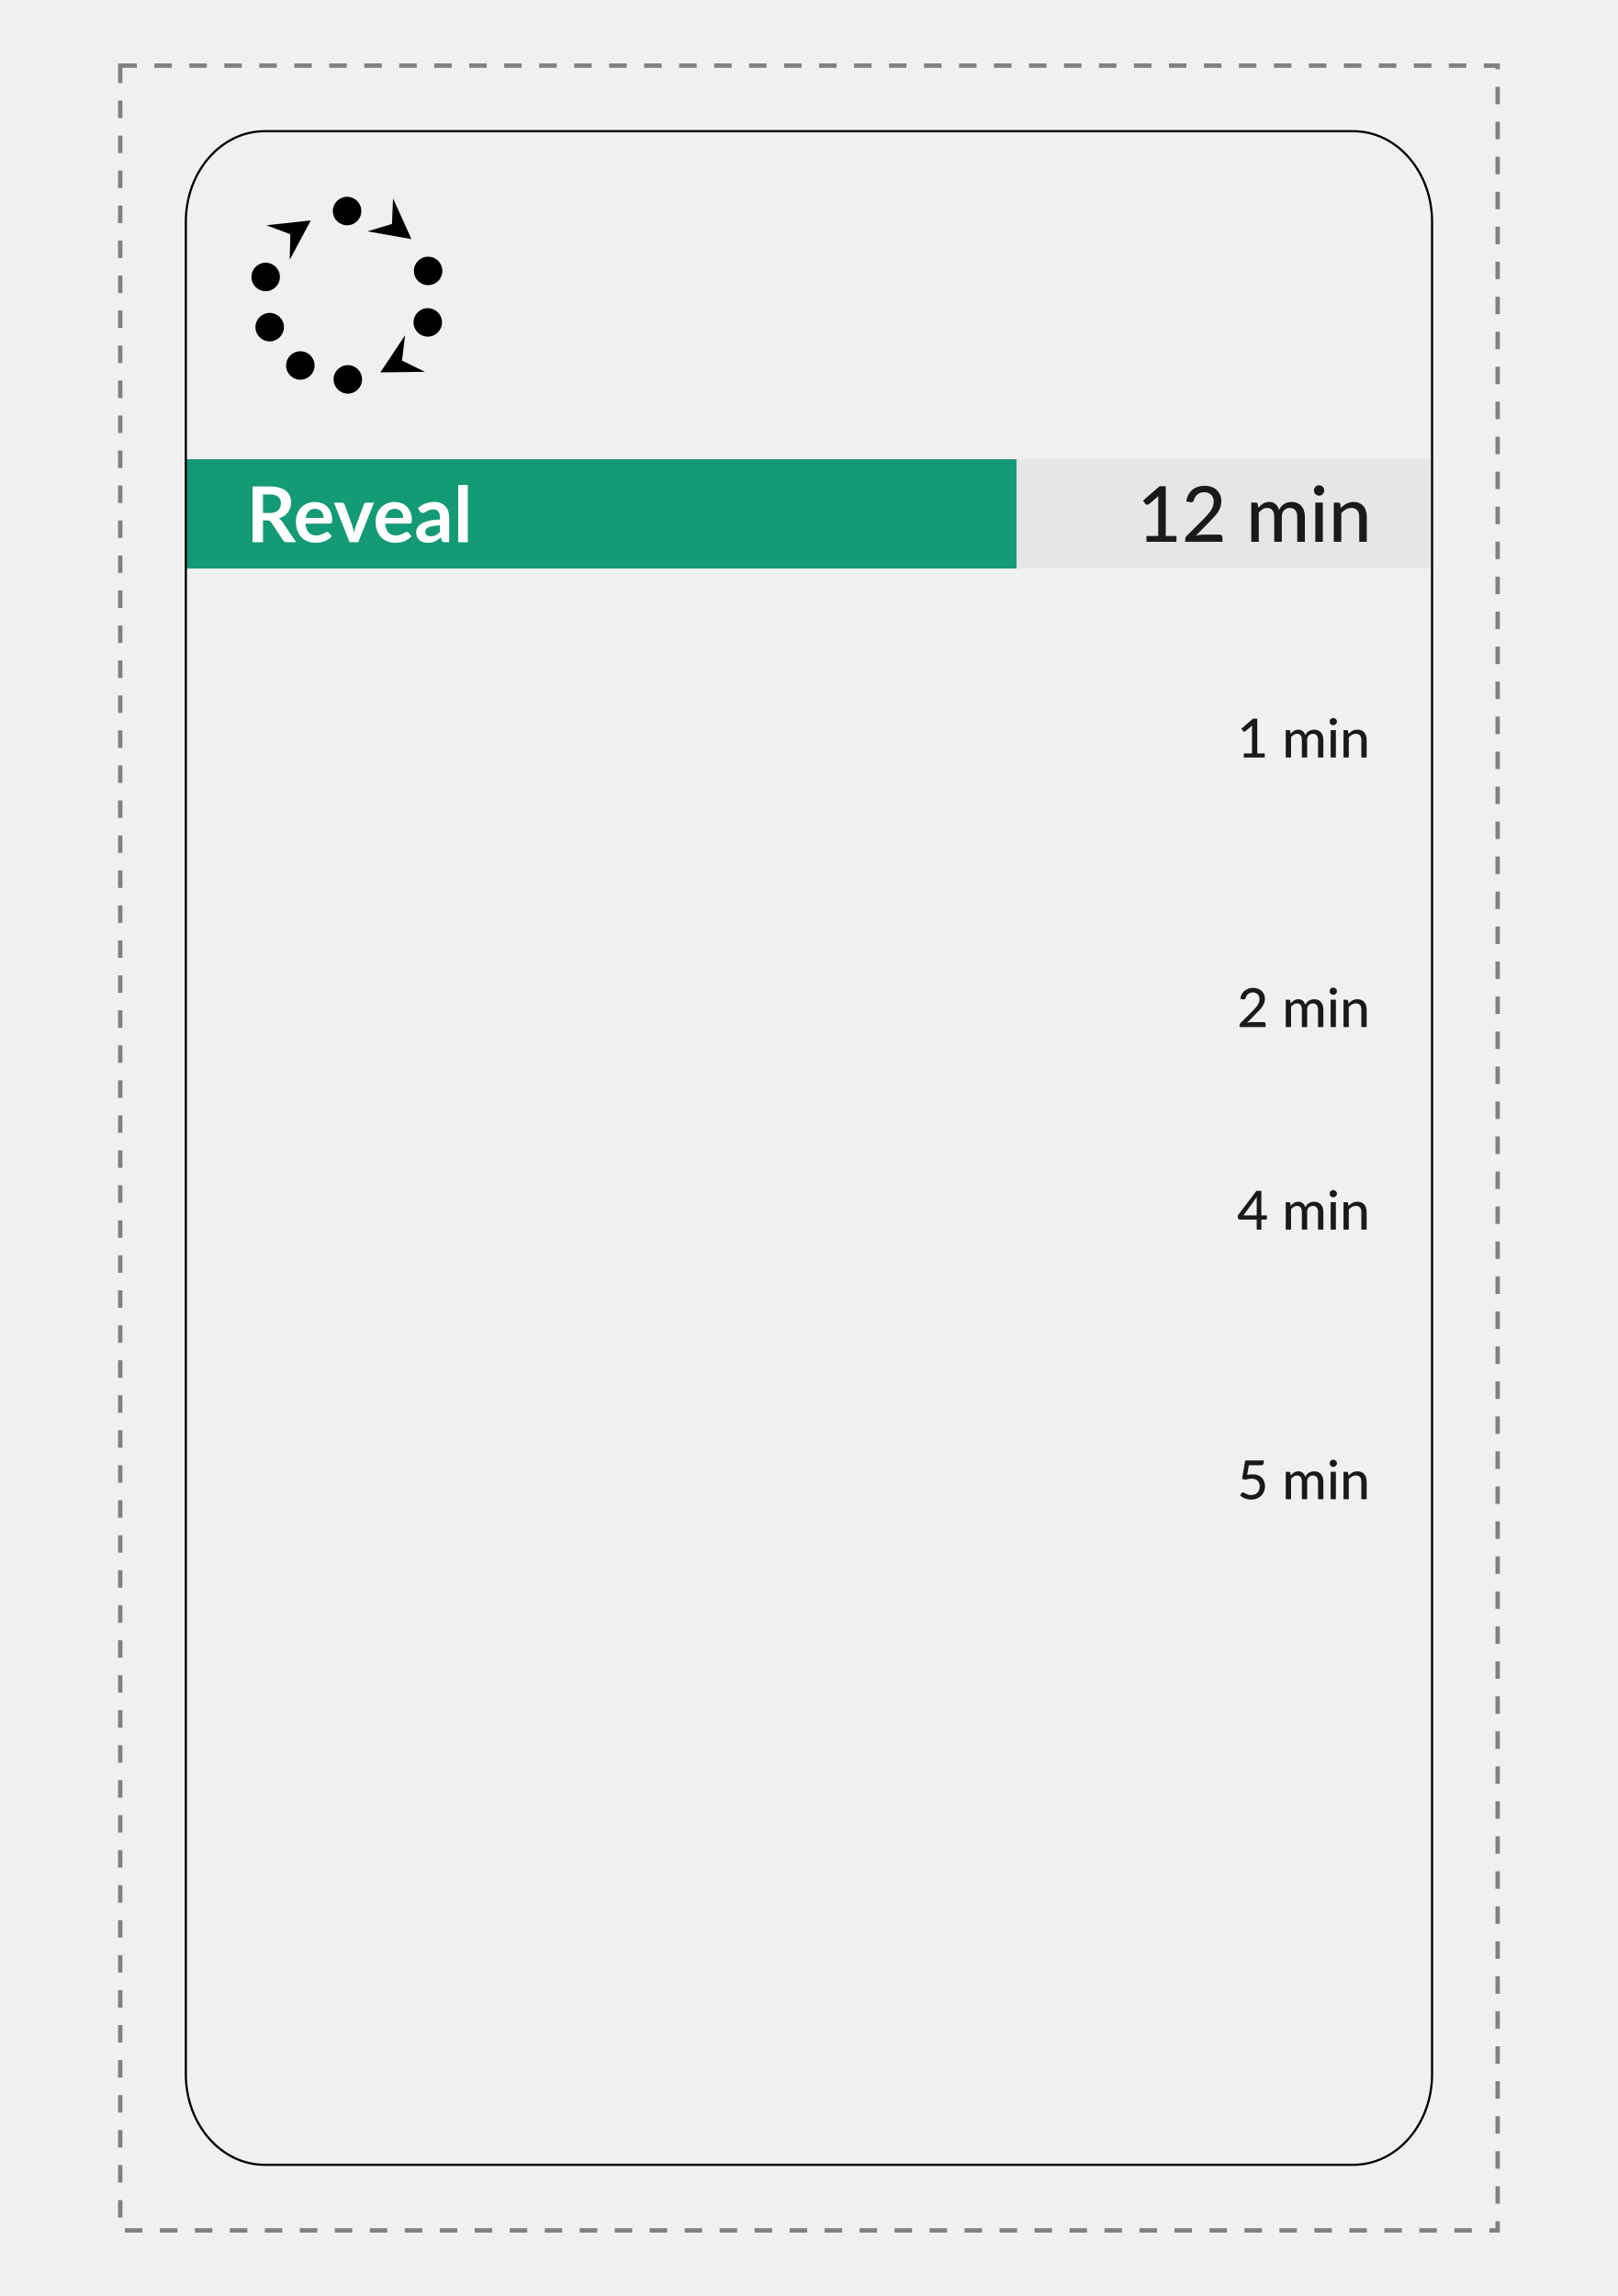
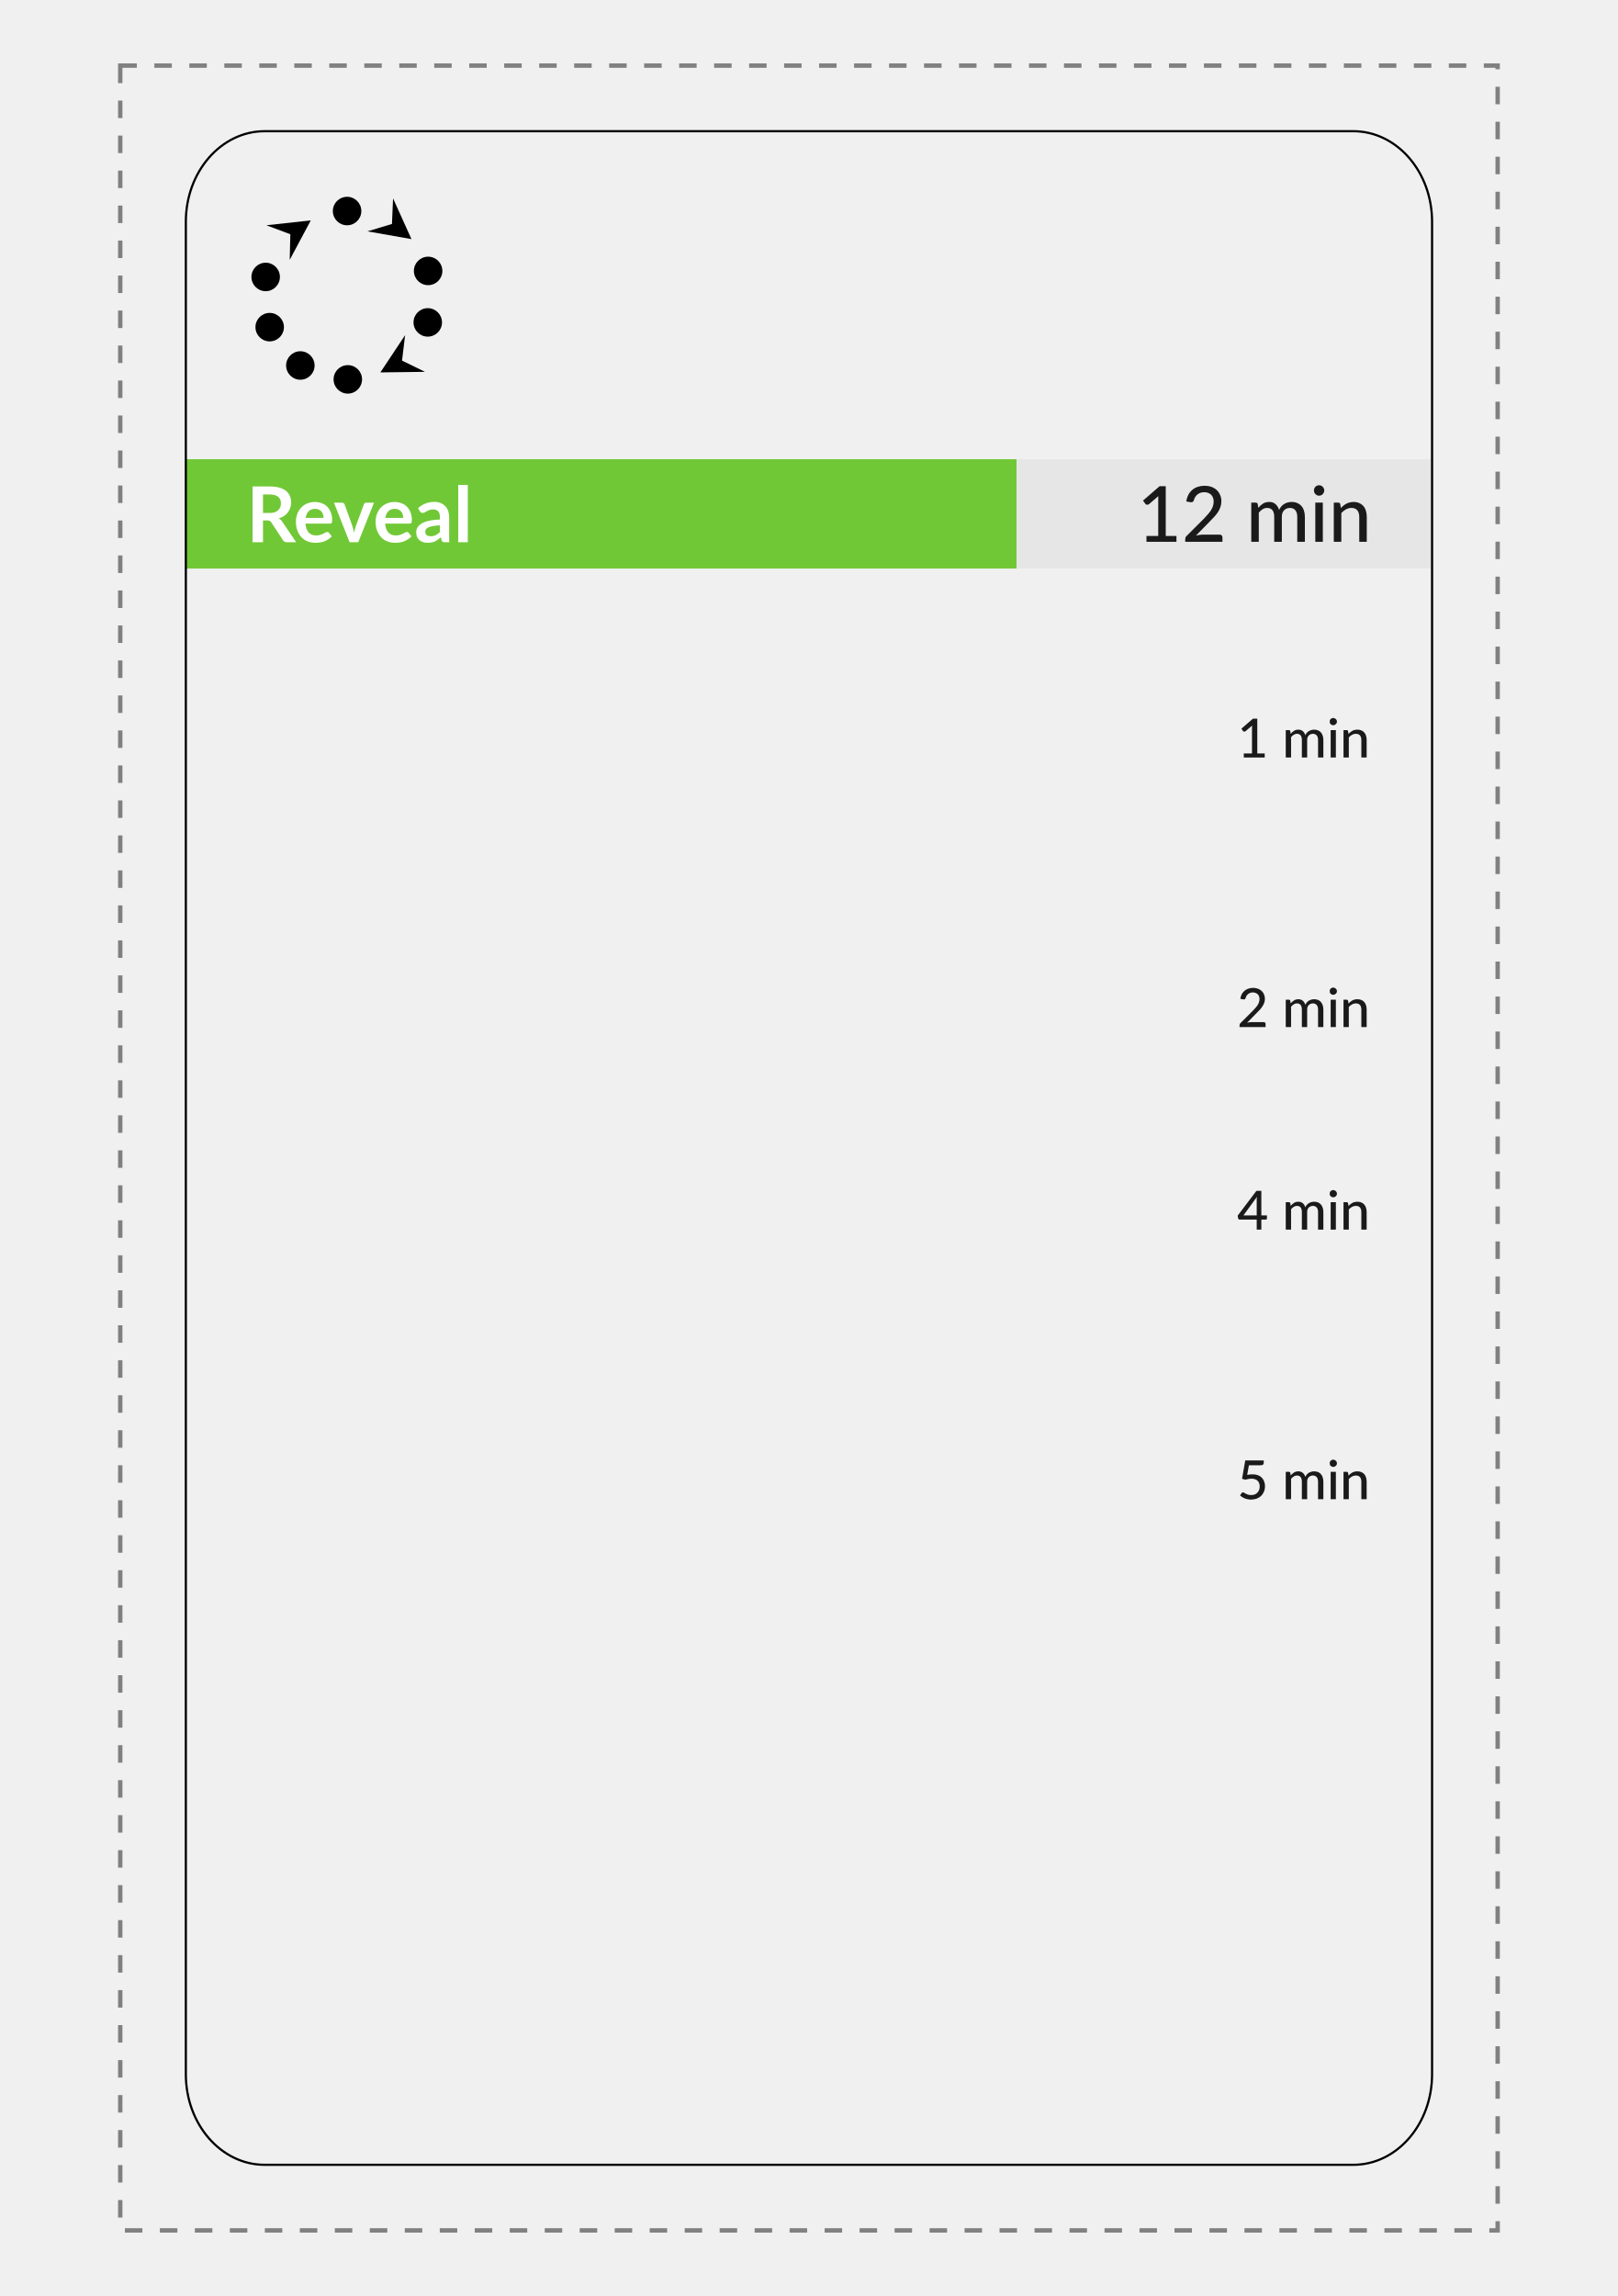
<svg xmlns="http://www.w3.org/2000/svg" xmlns:xlink="http://www.w3.org/1999/xlink" width="74mm" height="105mm" viewBox="0 0 262.205 372.047" id="svg2" version="1.1" enable-background="new">
  <defs id="defs4" />
  <g id="layer1" transform="translate(0,-680.315)" style="display:inline">
    <path style="fill:none;fill-rule:evenodd;stroke:#808080;stroke-width:0.709;stroke-linecap:butt;stroke-linejoin:miter;stroke-miterlimit:4;stroke-dasharray:2.835, 2.835;stroke-dashoffset:0;stroke-opacity:1" d="m 19.488,690.945 0,350.787 223.228,0 0,-350.787 z" id="path3350" transform="translate(4.3385302e-7,8.6660179e-6)" />
  </g>
  <g id="layer2" style="display:inline">
    <path style="fill:none;fill-opacity:1;stroke:none;stroke-width:0.709;stroke-miterlimit:4;stroke-dasharray:2.835, 2.835;stroke-dashoffset:0;stroke-opacity:1" d="m 42.884,21.259 c -7.071,0 -12.766,6.545 -12.766,14.674 l 0,38.477 201.969,0 0,-38.477 c 0,-8.129 -5.692,-14.674 -12.764,-14.674 l -176.439,0 z" id="rect4195-3" />
  </g>
  <g id="layer8" style="display:inline">
-     <rect style="display:inline;fill:#149a75;fill-opacity:1;stroke:none;stroke-width:1;stroke-miterlimit:4;stroke-dasharray:none;stroke-dashoffset:0;stroke-opacity:1" id="rect4178" width="134.646" height="17.717" x="30.118" y="74.409" />
+     <rect style="display:inline;fill:#71c837;fill-opacity:1;stroke:none;stroke-width:1;stroke-miterlimit:4;stroke-dasharray:none;stroke-dashoffset:0;stroke-opacity:1" id="rect4178" width="134.646" height="17.717" x="30.118" y="74.409" />
    <text xml:space="preserve" style="font-style:normal;font-weight:normal;font-size:11.25px;line-height:125%;font-family:sans-serif;letter-spacing:0px;word-spacing:0px;display:inline;fill:#000000;fill-opacity:1;stroke:none;stroke-width:1px;stroke-linecap:butt;stroke-linejoin:miter;stroke-opacity:1" x="39.935" y="87.861" id="text4180">
      <tspan id="tspan4182" x="39.935" y="87.861" style="font-style:normal;font-variant:normal;font-weight:bold;font-stretch:normal;font-size:12.5px;font-family:Lato;-inkscape-font-specification:'Lato Bold';fill:#ffffff">Reveal</tspan>
    </text>
    <rect y="74.409" x="164.764" height="17.717" width="67.323" id="rect4191" style="display:inline;fill:#e6e6e6;fill-opacity:1;stroke:none;stroke-width:1;stroke-miterlimit:4;stroke-dasharray:none;stroke-dashoffset:0;stroke-opacity:1" />
    <text xml:space="preserve" style="font-style:normal;font-weight:normal;font-size:12.5px;line-height:125%;font-family:sans-serif;letter-spacing:0px;word-spacing:0px;fill:#1a1a1a;fill-opacity:1;stroke:none;stroke-width:1px;stroke-linecap:butt;stroke-linejoin:miter;stroke-opacity:1" x="184.268" y="87.79" id="text4193">
      <tspan id="tspan4195" x="184.268" y="87.79" style="font-style:normal;font-variant:normal;font-weight:500;font-stretch:normal;font-size:12.5px;font-family:Lato;-inkscape-font-specification:'Lato Medium';fill:#1a1a1a">12 min</tspan>
    </text>
  </g>
  <g id="layer7">
    <path style="fill:none;fill-rule:evenodd;stroke:none;stroke-width:1px;stroke-linecap:butt;stroke-linejoin:miter;stroke-opacity:1" d="m 99.213,31.89 0,31.89 122.244,0 0,-31.89 z" id="path4300" />
    <flowRoot xml:space="preserve" style="font-style:normal;font-weight:normal;font-size:12.5px;line-height:125%;font-family:sans-serif;letter-spacing:0px;word-spacing:0px;fill:#000000;fill-opacity:1;stroke:none;stroke-width:1px;stroke-linecap:butt;stroke-linejoin:miter;stroke-opacity:1" id="flowRoot4306" transform="translate(66.81411,7.444446)">
      <flowRegion id="flowRegion4308">
        <use x="0" y="0" xlink:href="#path4300" id="use4310" width="100%" height="100%" />
      </flowRegion>
      <flowPara id="flowPara4312" style="font-style:normal;font-variant:normal;font-weight:bold;font-stretch:normal;font-size:13.75px;font-family:Roboto;-inkscape-font-specification:'Roboto Bold'">1-2-4-All</flowPara>
    </flowRoot>
  </g>
  <g id="layer6" style="display:inline">
    <path style="fill:none;fill-rule:evenodd;stroke:none;stroke-width:1px;stroke-linecap:butt;stroke-linejoin:miter;stroke-opacity:1" d="m 40.748,31.89 0,31.89 53.15,0 0,-31.89 z" id="path4213" />
    <g transform="matrix(1.252242,0,0,1.252242,12.4673,-100.8167)" id="layer3">
      <g id="g906">
        <circle style="fill:#000000;fill-opacity:1;stroke:none;stroke-width:1.268;stroke-miterlimit:4;stroke-dasharray:none;stroke-opacity:1" id="path826" cx="24.427" cy="116.346" r="1.843" />
        <circle style="fill:#000000;fill-opacity:1;stroke:none;stroke-width:1.268;stroke-miterlimit:4;stroke-dasharray:none;stroke-opacity:1" id="path826-7" cx="24.946" cy="122.842" r="1.843" />
        <circle style="fill:#000000;fill-opacity:1;stroke:none;stroke-width:1.268;stroke-miterlimit:4;stroke-dasharray:none;stroke-opacity:1" id="path826-76" cx="28.915" cy="127.803" r="1.843" />
        <circle style="fill:#000000;fill-opacity:1;stroke:none;stroke-width:1.268;stroke-miterlimit:4;stroke-dasharray:none;stroke-opacity:1" id="path826-70" cx="35.057" cy="129.599" r="1.843" />
        <circle style="fill:#000000;fill-opacity:1;stroke:none;stroke-width:1.268;stroke-miterlimit:4;stroke-dasharray:none;stroke-opacity:1" id="path826-9" cx="45.404" cy="122.228" r="1.843" />
        <circle style="fill:#000000;fill-opacity:1;stroke:none;stroke-width:1.268;stroke-miterlimit:4;stroke-dasharray:none;stroke-opacity:1" id="path826-4" cx="45.452" cy="115.566" r="1.843" />
        <circle style="fill:#000000;fill-opacity:1;stroke:none;stroke-width:1.268;stroke-miterlimit:4;stroke-dasharray:none;stroke-opacity:1" id="path826-8" cx="34.963" cy="107.818" r="1.843" />
        <path style="fill:#000000;fill-opacity:1;stroke:none;stroke-width:0.265px;stroke-linecap:butt;stroke-linejoin:miter;stroke-opacity:1" d="m 24.518,109.657 5.746,-0.628 -2.725,5.104 0.079,-3.314 z" id="path873" />
        <path style="fill:#000000;fill-opacity:1;stroke:none;stroke-width:0.265px;stroke-linecap:butt;stroke-linejoin:miter;stroke-opacity:1" d="m 40.914,106.183 2.381,5.267 -5.698,-1.005 3.174,-0.954 z" id="path873-2" />
        <path style="fill:#000000;fill-opacity:1;stroke:none;stroke-width:0.265px;stroke-linecap:butt;stroke-linejoin:miter;stroke-opacity:1" d="m 45.05,128.625 -5.78,0.073 3.202,-4.819 -0.397,3.291 z" id="path873-8" />
      </g>
    </g>
  </g>
  <g id="layer5" style="display:inline">
    <rect style="fill:none;fill-opacity:1;stroke:#000000;stroke-width:0.354;stroke-miterlimit:4;stroke-dasharray:none;stroke-dashoffset:0;stroke-opacity:1" id="rect4187" width="201.969" height="329.528" x="30.118" y="21.26" ry="14.674" rx="12.764" />
  </g>
  <g id="layer9">
    <text xml:space="preserve" style="font-style:normal;font-weight:normal;font-size:12.5px;line-height:125%;font-family:sans-serif;letter-spacing:0px;word-spacing:0px;fill:#000000;fill-opacity:1;stroke:none;stroke-width:1px;stroke-linecap:butt;stroke-linejoin:miter;stroke-opacity:1" x="-62.225" y="132.692" id="text6165">
      <tspan id="tspan6167" x="-62.225" y="132.692" />
    </text>
    <path style="fill:none;fill-rule:evenodd;stroke:none;stroke-width:1px;stroke-linecap:butt;stroke-linejoin:miter;stroke-opacity:1" d="m 40.748,102.756 0,237.402 143.504,0 0,-237.402 -143.504,0" id="path4245" />
    <flowRoot xml:space="preserve" style="font-style:normal;font-weight:normal;font-size:8.75px;line-height:125%;font-family:sans-serif;letter-spacing:0px;word-spacing:0px;fill:#000000;fill-opacity:1;stroke:none;stroke-width:1px;stroke-linecap:butt;stroke-linejoin:miter;stroke-opacity:1" id="flowRoot4251">
      <flowRegion id="flowRegion4253">
        <use x="0" y="0" xlink:href="#path4245" id="use4255" width="100%" height="100%" />
      </flowRegion>
      <flowPara id="flowPara4257" style="font-style:normal;font-variant:normal;font-weight:bold;font-stretch:normal;font-family:Roboto;-inkscape-font-specification:'Roboto Bold';fill:#8a8a8a;fill-opacity:1">Steps</flowPara>
      <flowPara id="flowPara4259" style="font-style:normal;font-variant:normal;font-weight:normal;font-stretch:normal;font-family:Lato;-inkscape-font-specification:Lato;fill:#1a1a1a">Silent self-reflection by individuals on a shared challenge, framed as a question</flowPara>
      <flowPara style="font-style:normal;font-variant:normal;font-weight:normal;font-stretch:normal;font-family:Lato;-inkscape-font-specification:Lato;fill:#1a1a1a" id="flowPara4302" />
      <flowPara style="font-style:normal;font-variant:normal;font-weight:normal;font-stretch:normal;font-family:Lato;-inkscape-font-specification:Lato;fill:#1a1a1a" id="flowPara4261">Generate ideas in pairs, building on ideas from self-reflection</flowPara>
      <flowPara style="font-style:normal;font-variant:normal;font-weight:normal;font-stretch:normal;font-family:Lato;-inkscape-font-specification:Lato;fill:#1a1a1a" id="flowPara4263" />
      <flowPara style="font-style:normal;font-variant:normal;font-weight:normal;font-stretch:normal;font-family:Lato;-inkscape-font-specification:Lato;fill:#1a1a1a" id="flowPara4304">Share and develop ideas from your pair in foursomes (notice similarities and differences)</flowPara>
      <flowPara style="font-style:normal;font-variant:normal;font-weight:normal;font-stretch:normal;font-family:Lato;-inkscape-font-specification:Lato;fill:#1a1a1a" id="flowPara4265" />
      <flowPara style="font-style:normal;font-variant:normal;font-weight:normal;font-stretch:normal;font-family:Lato;-inkscape-font-specification:Lato;fill:#1a1a1a;fill-opacity:1" id="flowPara4335">Each group shares one important idea with all (repeat cycle as needed)</flowPara>
    </flowRoot>
    <text xml:space="preserve" style="font-style:normal;font-weight:normal;font-size:8.75px;line-height:125%;font-family:sans-serif;letter-spacing:0px;word-spacing:0px;fill:#000000;fill-opacity:1;stroke:none;stroke-width:1px;stroke-linecap:butt;stroke-linejoin:miter;stroke-opacity:1" x="93.898" y="183.547" id="text4267">
      <tspan id="tspan4269" x="93.898" y="183.547" />
    </text>
  </g>
  <g id="layer4" style="display:inline">
    <text xml:space="preserve" style="font-style:normal;font-weight:normal;font-size:8.75px;line-height:125%;font-family:sans-serif;letter-spacing:0px;word-spacing:0px;fill:#1a1a1a;fill-opacity:1;stroke:none;stroke-width:1px;stroke-linecap:butt;stroke-linejoin:miter;stroke-opacity:1" x="200.497" y="199.248" id="text4197">
      <tspan id="tspan4199" x="200.497" y="199.248" style="font-style:normal;font-variant:normal;font-weight:500;font-stretch:normal;font-family:Lato;-inkscape-font-specification:'Lato Medium';fill:#1a1a1a">4 min</tspan>
    </text>
    <text id="text4227" y="122.749" x="200.497" style="font-style:normal;font-weight:normal;font-size:8.75px;line-height:125%;font-family:sans-serif;letter-spacing:0px;word-spacing:0px;fill:#1a1a1a;fill-opacity:1;stroke:none;stroke-width:1px;stroke-linecap:butt;stroke-linejoin:miter;stroke-opacity:1" xml:space="preserve">
      <tspan style="font-style:normal;font-variant:normal;font-weight:500;font-stretch:normal;font-family:Lato;-inkscape-font-specification:'Lato Medium';fill:#1a1a1a" y="122.749" x="200.497" id="tspan4229">1 min</tspan>
    </text>
    <text id="text4231" y="166.434" x="200.497" style="font-style:normal;font-weight:normal;font-size:8.75px;line-height:125%;font-family:sans-serif;letter-spacing:0px;word-spacing:0px;fill:#1a1a1a;fill-opacity:1;stroke:none;stroke-width:1px;stroke-linecap:butt;stroke-linejoin:miter;stroke-opacity:1" xml:space="preserve">
      <tspan style="font-style:normal;font-variant:normal;font-weight:500;font-stretch:normal;font-family:Lato;-inkscape-font-specification:'Lato Medium';fill:#1a1a1a" y="166.434" x="200.497" id="tspan4233">2 min</tspan>
    </text>
    <text id="text4235" y="242.934" x="200.497" style="font-style:normal;font-weight:normal;font-size:8.75px;line-height:125%;font-family:sans-serif;letter-spacing:0px;word-spacing:0px;fill:#1a1a1a;fill-opacity:1;stroke:none;stroke-width:1px;stroke-linecap:butt;stroke-linejoin:miter;stroke-opacity:1" xml:space="preserve">
      <tspan style="font-style:normal;font-variant:normal;font-weight:500;font-stretch:normal;font-family:Lato;-inkscape-font-specification:'Lato Medium';fill:#1a1a1a" y="242.934" x="200.497" id="tspan4237">5 min</tspan>
    </text>
    <path style="fill:none;fill-rule:evenodd;stroke:none;stroke-width:1px;stroke-linecap:butt;stroke-linejoin:miter;stroke-opacity:1" d="m 194.882,102.756 0,237.402 26.575,0 0,-237.402 z" id="path4239" />
  </g>
  <g id="layer10">
    <path style="fill:none;fill-rule:evenodd;stroke:none;stroke-width:1px;stroke-linecap:butt;stroke-linejoin:miter;stroke-opacity:1" d="m 40.748,269.282 0,70.876 180.709,0 0,-70.876 z" id="path4343" />
    <flowRoot xml:space="preserve" style="font-style:normal;font-weight:normal;font-size:8.75px;line-height:125%;font-family:sans-serif;letter-spacing:0px;word-spacing:0px;fill:#000000;fill-opacity:1;stroke:none;stroke-width:1px;stroke-linecap:butt;stroke-linejoin:miter;stroke-opacity:1" id="flowRoot4351">
      <flowRegion id="flowRegion4353">
        <use x="0" y="0" xlink:href="#path4343" id="use4355" width="100%" height="100%" />
      </flowRegion>
      <flowPara id="flowPara4357" style="font-style:normal;font-variant:normal;font-weight:bold;font-stretch:normal;font-family:Roboto;-inkscape-font-specification:'Roboto Bold';fill:#8a8a8a;fill-opacity:1">String With</flowPara>
      <flowPara id="flowPara4359" style="font-style:normal;font-variant:normal;font-weight:normal;font-stretch:normal;font-family:Lato;-inkscape-font-specification:Lato;fill:#1a1a1a">Design Storyboards, Improv Prototyping, Ecocycle Planning</flowPara>
    </flowRoot>
  </g>
  <text xml:space="preserve" style="font-style:normal;font-weight:normal;font-size:8.75px;line-height:125%;font-family:sans-serif;letter-spacing:0px;word-spacing:0px;fill:#000000;fill-opacity:1;stroke:none;stroke-width:1px;stroke-linecap:butt;stroke-linejoin:miter;stroke-opacity:1" x="293.096" y="257.142" id="text4321">
    <tspan id="tspan4323" x="293.096" y="257.142" />
  </text>
</svg>
